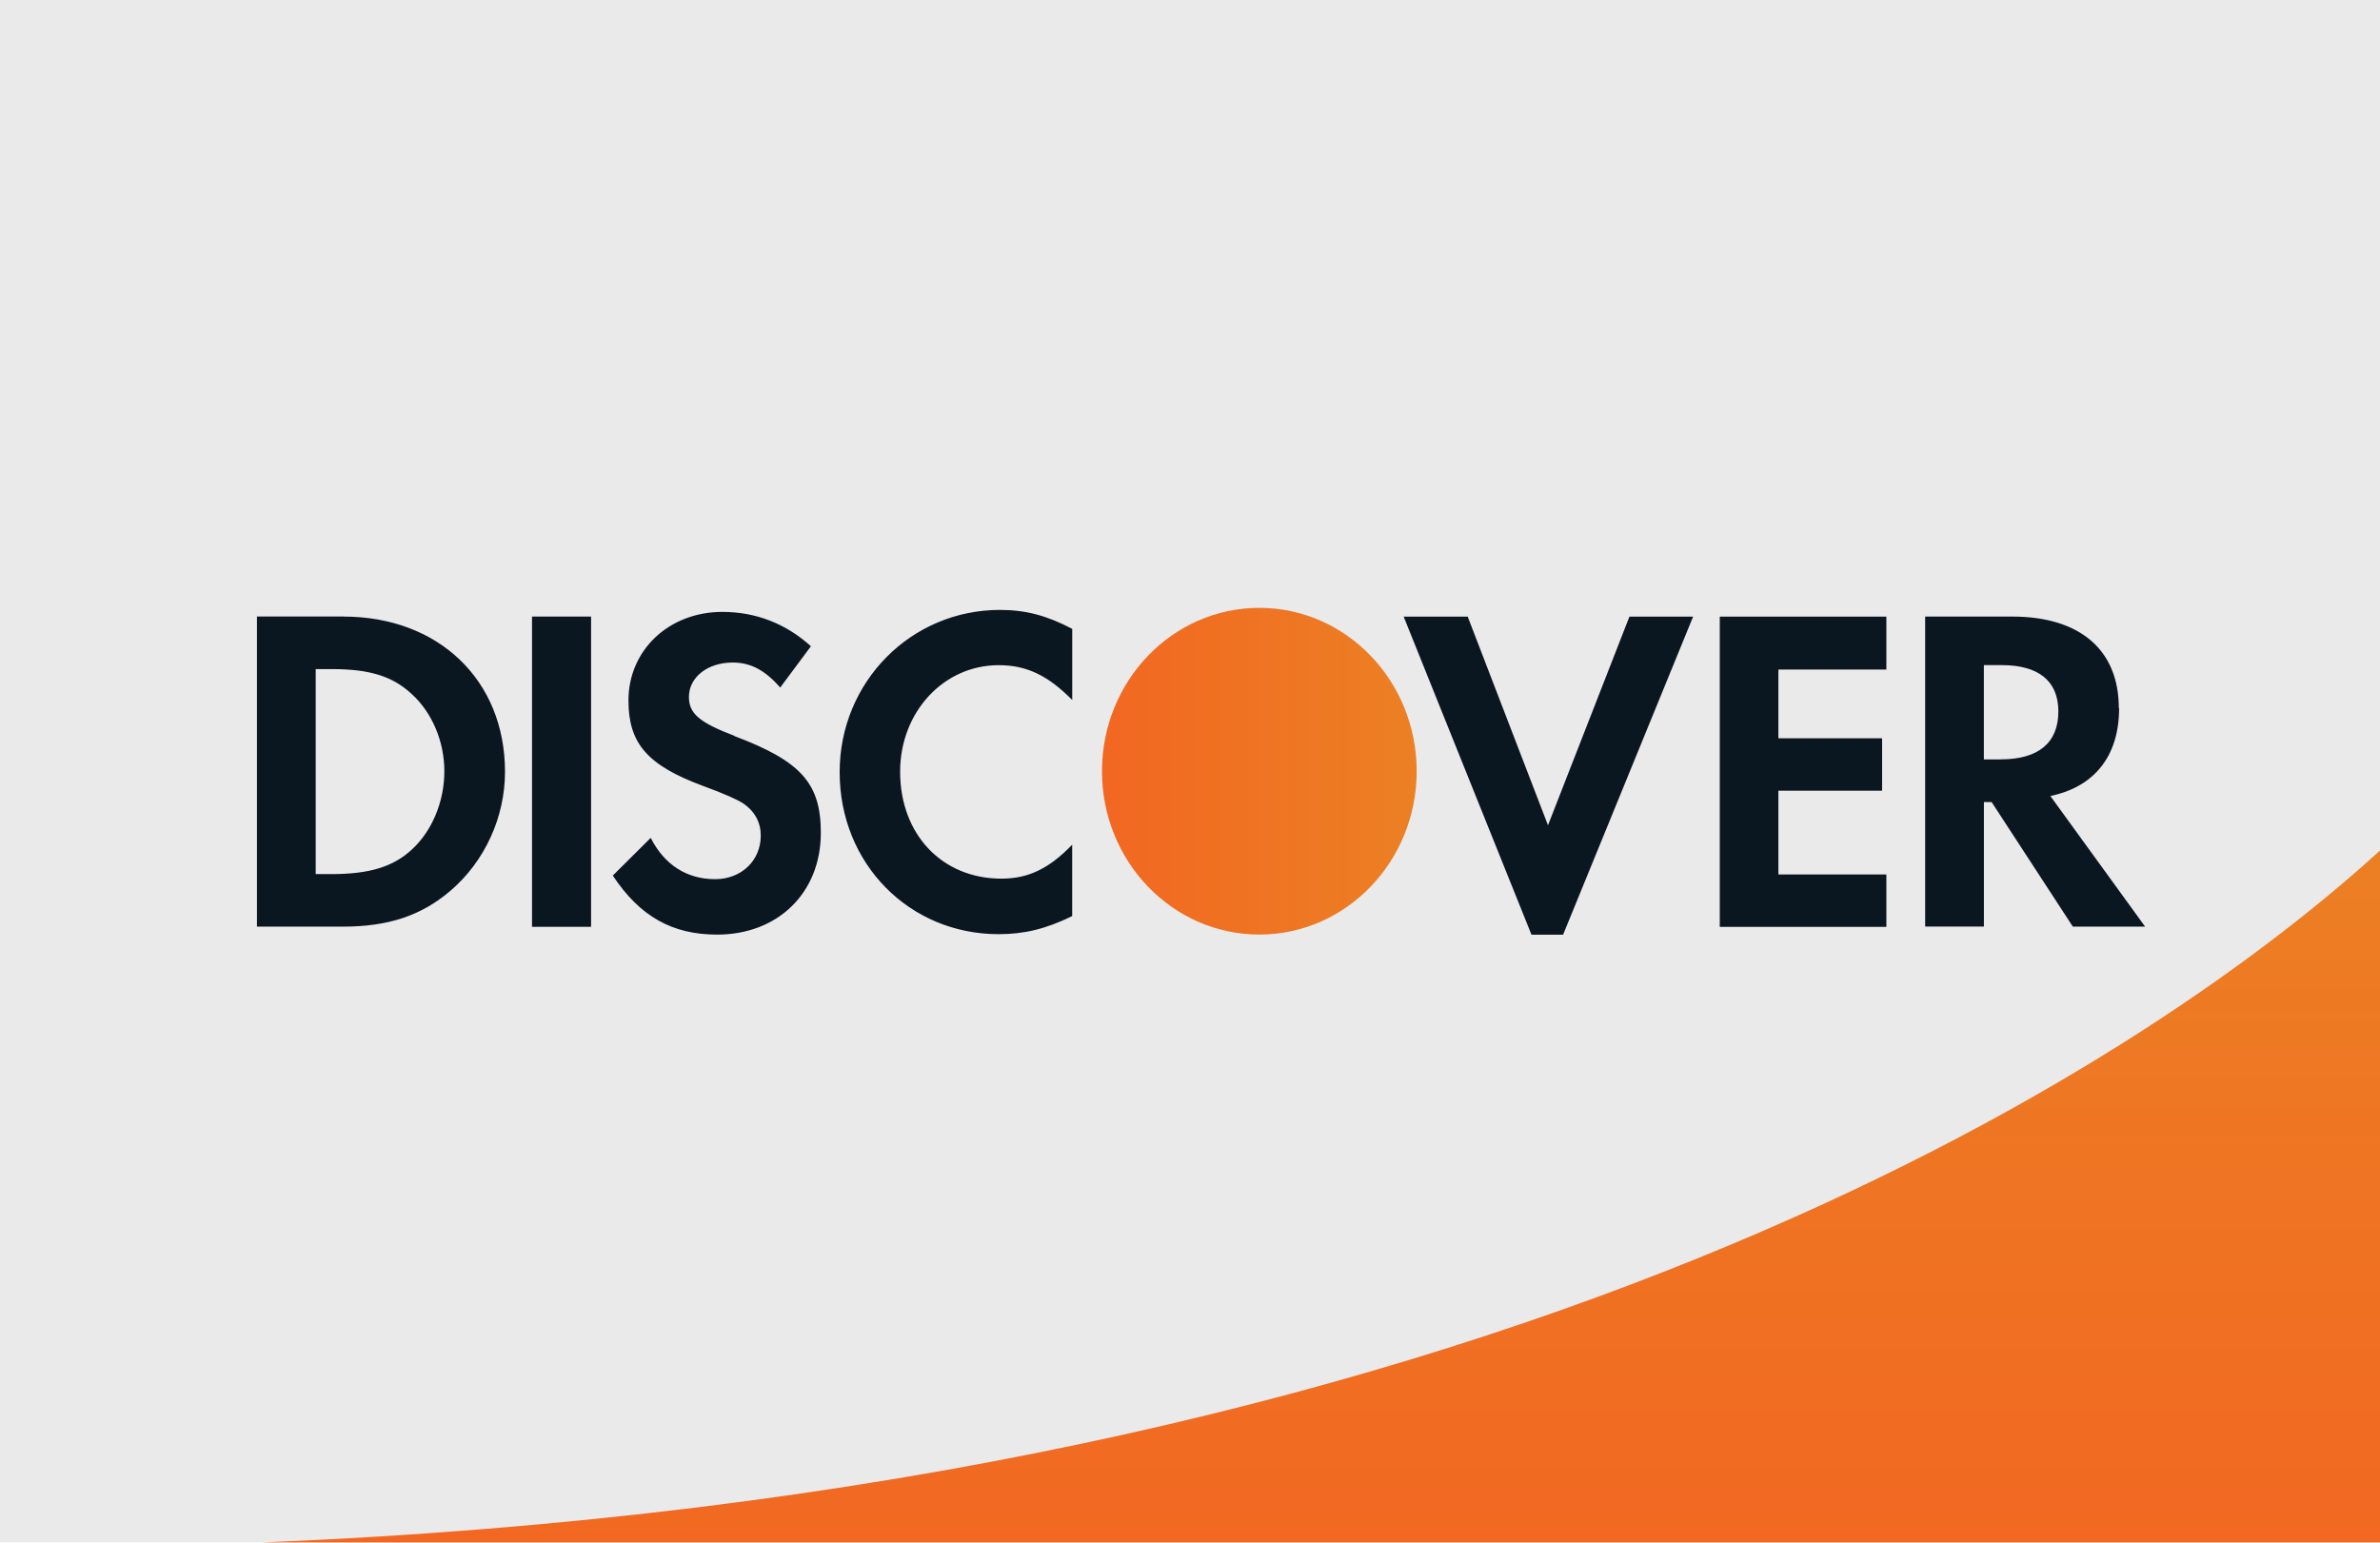
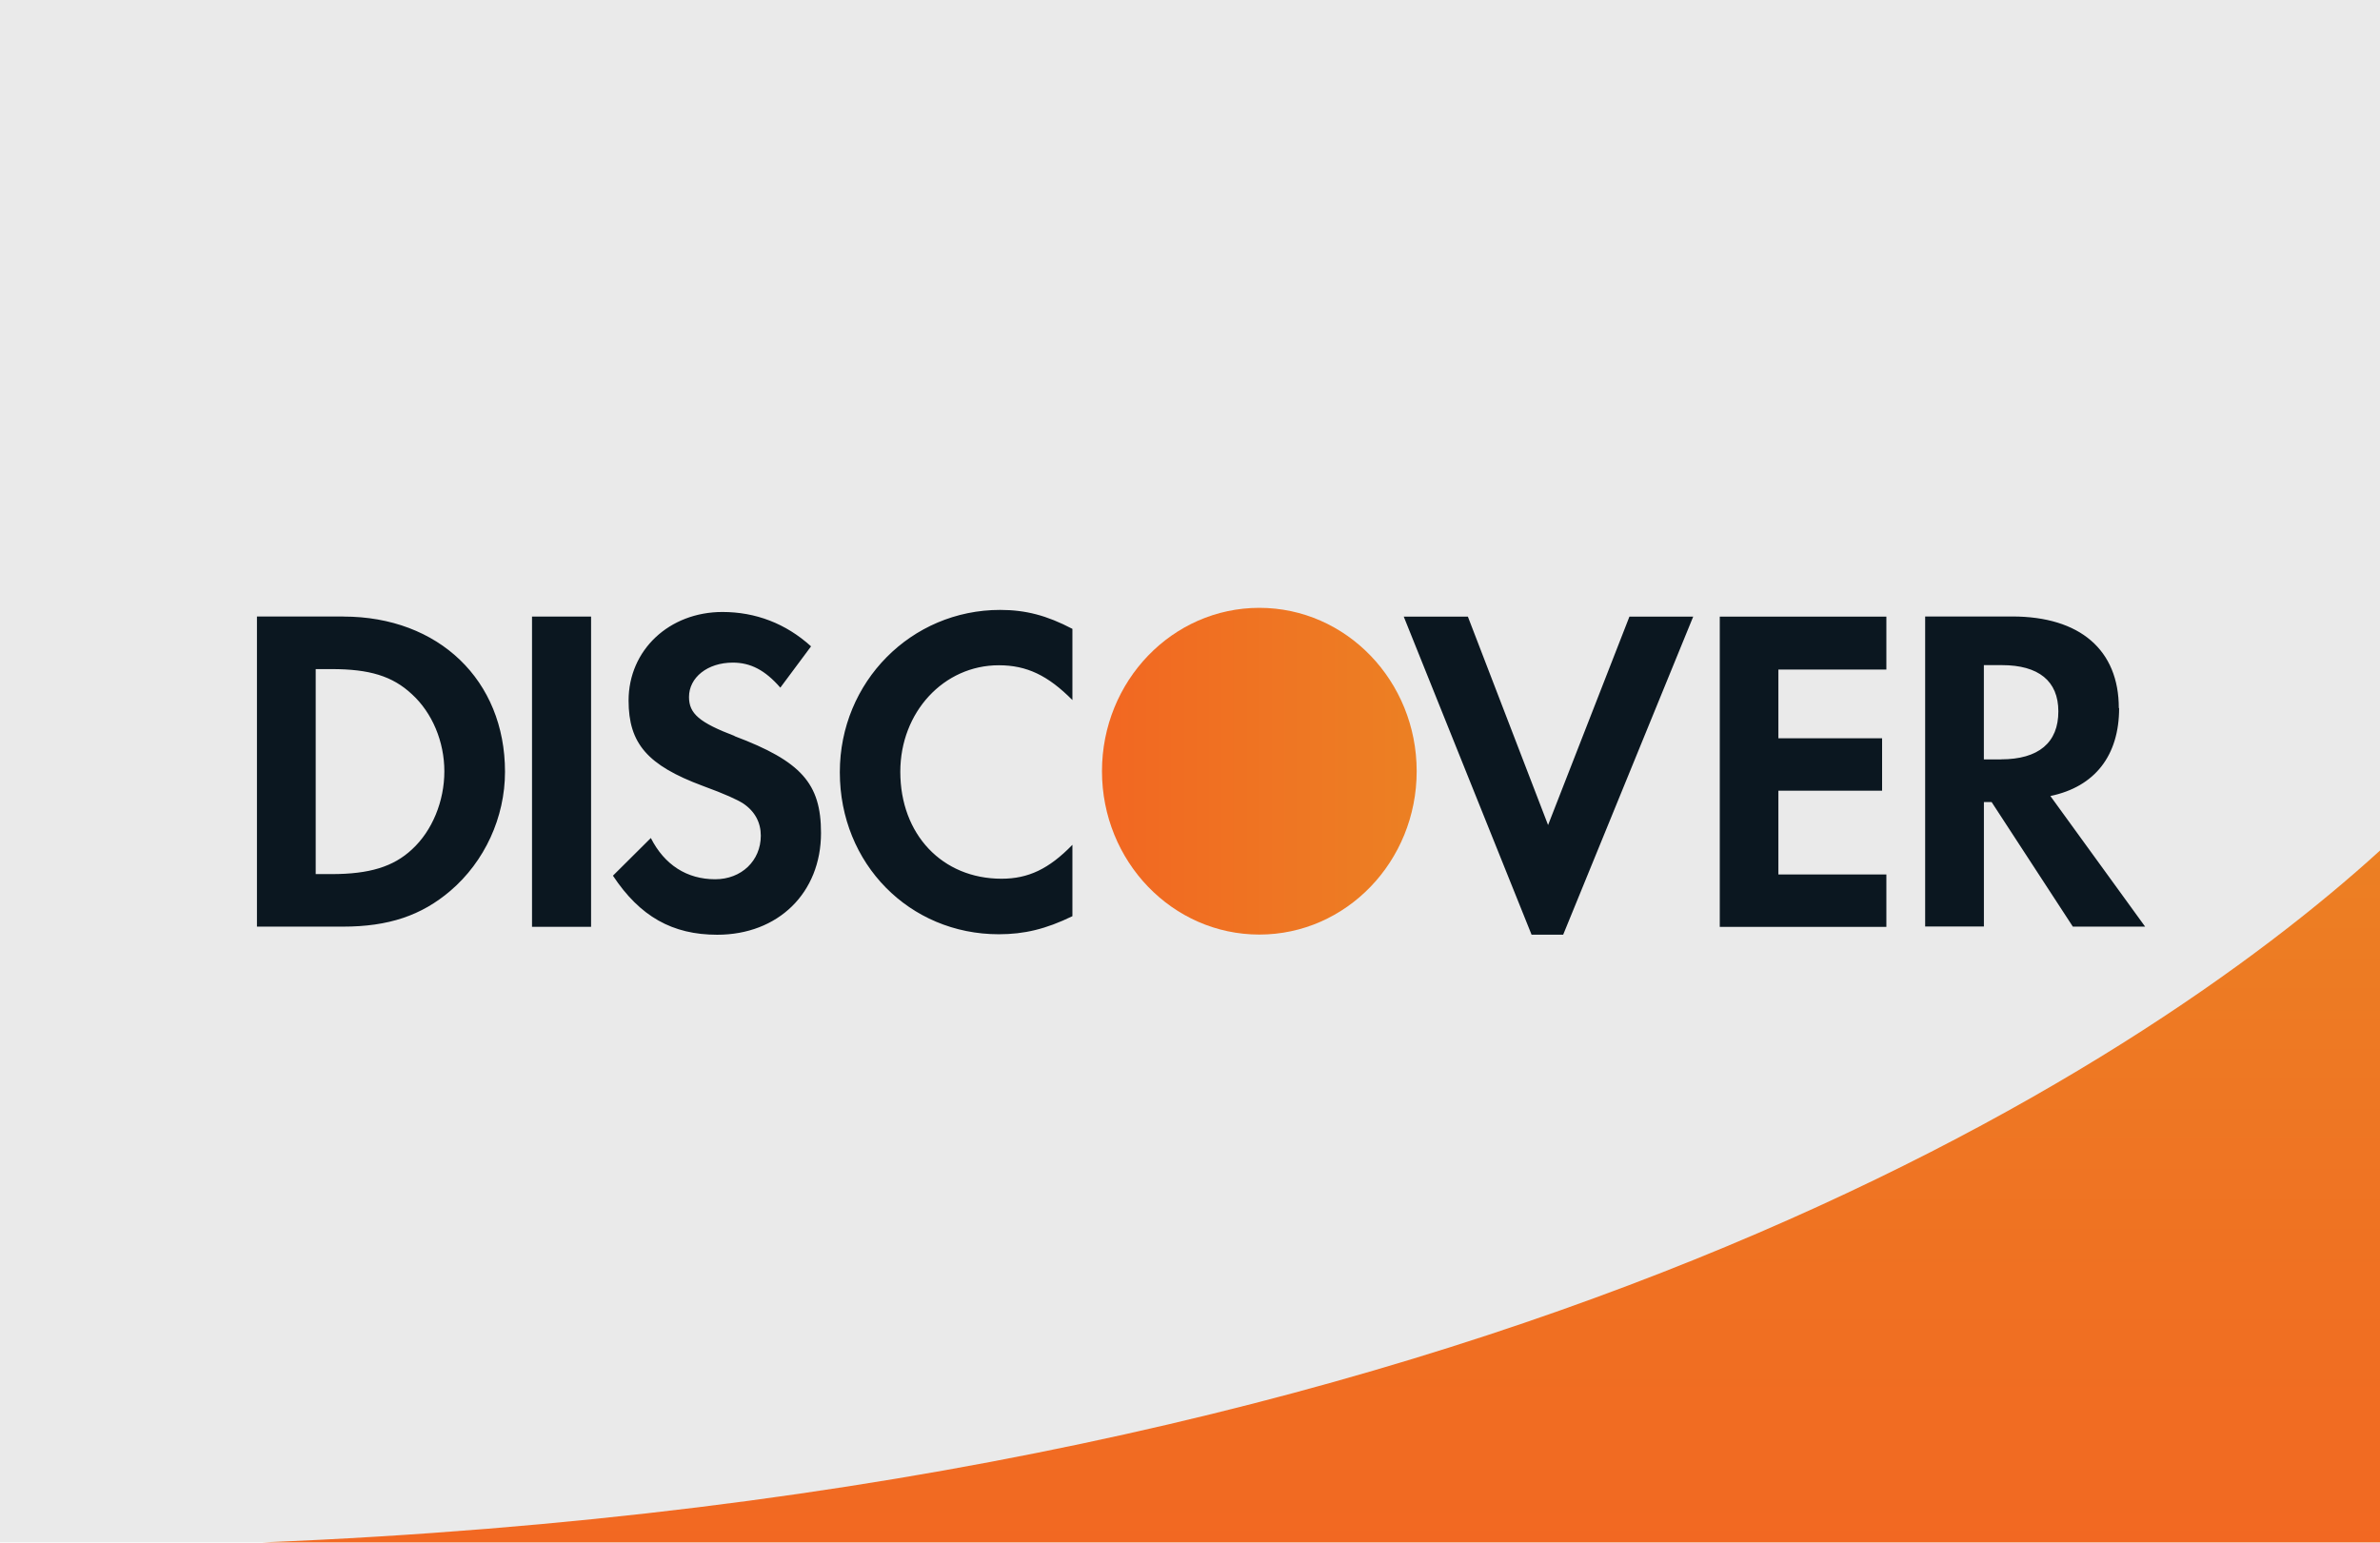
<svg xmlns="http://www.w3.org/2000/svg" width="54" height="35">
  <path fill="#EAEAEA" d="M0 0h54v35H0z" />
  <linearGradient id="a" gradientUnits="userSpaceOnUse" x1="29.98" y1="35.752" x2="29.98" y2="18.666">
    <stop offset="0" stop-color="#F26722" />
    <stop offset="1" stop-color="#EC8023" />
  </linearGradient>
  <path fill="url(#a)" d="M54 35V19.3C48.57 24.25 33.98 33.864 5.96 35H54z" />
  <linearGradient id="b" gradientUnits="userSpaceOnUse" x1="25.003" y1="17.5" x2="32.143" y2="17.5">
    <stop offset="0" stop-color="#F26722" />
    <stop offset="1" stop-color="#EC8023" />
  </linearGradient>
  <ellipse fill="url(#b)" cx="28.573" cy="17.5" rx="3.57" ry="3.707" />
-   <path fill="#0B1720" d="M9.347 19.275c-.42.392-.963.56-1.824.56h-.36v-4.652h.36c.86 0 1.382.158 1.823.57.46.42.736 1.074.736 1.75s-.274 1.35-.735 1.772zM7.79 13.99H5.83v7.037h1.95c1.035 0 1.782-.252 2.438-.812.778-.664 1.24-1.667 1.24-2.702 0-2.078-1.506-3.522-3.667-3.522m4.28 7.04h1.34v-7.04h-1.34v7.04m4.596-4.332c-.8-.305-1.036-.507-1.036-.885 0-.443.42-.78.993-.78.4 0 .73.168 1.078.568l.697-.937c-.573-.52-1.26-.78-2.01-.78-1.206 0-2.13.862-2.13 2.01 0 .974.43 1.47 1.682 1.935.52.19.787.316.92.4.266.18.4.434.4.73 0 .57-.44.99-1.037.99-.64 0-1.15-.326-1.46-.937l-.86.855c.613.928 1.35 1.34 2.366 1.34 1.382 0 2.354-.95 2.354-2.31 0-1.12-.446-1.625-1.963-2.196m2.39.823c0 2.07 1.577 3.673 3.606 3.673.575 0 1.067-.115 1.67-.41v-1.62c-.532.55-1.003.77-1.607.77-1.344 0-2.297-1.002-2.297-2.427 0-1.35.984-2.417 2.235-2.417.635 0 1.117.232 1.67.79V14.27c-.583-.306-1.065-.43-1.64-.43-2.018 0-3.637 1.634-3.637 3.68m16.07 1.203l-1.82-4.73h-1.453l2.9 7.217h.717l2.95-7.217H36.97l-1.846 4.73m3.896 2.31h3.78v-1.19h-2.45v-1.9h2.353v-1.19H40.35v-1.56h2.45v-1.2h-3.78v7.04m6.38-3.8h-.388v-2.14h.41c.83 0 1.28.36 1.28 1.048.002.71-.448 1.09-1.302 1.09zm2.674-1.164c0-1.32-.88-2.078-2.418-2.078H43.68v7.035h1.333V18.2h.175l1.843 2.827h1.64l-2.15-2.964c1.01-.21 1.56-.918 1.56-1.996" />
+   <path fill="#0B1720" d="M9.347 19.275c-.42.392-.963.56-1.824.56h-.36v-4.652h.36c.86 0 1.382.158 1.823.57.46.42.736 1.074.736 1.75s-.274 1.35-.735 1.772zM7.79 13.99H5.83v7.037h1.95c1.035 0 1.782-.252 2.438-.812.778-.664 1.24-1.667 1.24-2.702 0-2.078-1.506-3.522-3.667-3.522m4.28 7.04h1.34v-7.04h-1.34v7.04m4.598-4.33c-.8-.305-1.036-.507-1.036-.885 0-.443.42-.78.994-.78.4 0 .73.168 1.078.568l.697-.937c-.573-.52-1.26-.78-2.01-.78-1.206 0-2.13.862-2.13 2.01 0 .974.43 1.47 1.68 1.935.52.19.79.317.92.4.268.18.4.435.4.73 0 .57-.44.99-1.035.99-.64 0-1.15-.325-1.46-.936l-.86.855c.613.927 1.35 1.34 2.366 1.34 1.383 0 2.355-.95 2.355-2.31 0-1.12-.446-1.626-1.963-2.197m2.39.823c0 2.07 1.578 3.673 3.607 3.673.574 0 1.066-.116 1.67-.41v-1.62c-.533.55-1.004.77-1.608.77-1.344 0-2.297-1.003-2.297-2.428 0-1.35.984-2.416 2.235-2.416.635 0 1.117.232 1.67.79V14.27c-.583-.306-1.065-.43-1.64-.43-2.018 0-3.637 1.634-3.637 3.68m16.07 1.203l-1.82-4.73H31.85l2.9 7.217h.717l2.95-7.217H36.97l-1.846 4.73m3.896 2.31h3.78v-1.19h-2.45v-1.9h2.353v-1.19H40.35v-1.56h2.45v-1.2h-3.78v7.04m6.38-3.8h-.388v-2.14h.41c.83 0 1.28.36 1.28 1.048.002.71-.448 1.09-1.302 1.09zm2.674-1.164c0-1.32-.88-2.08-2.418-2.08H43.68v7.035h1.333V18.2h.175l1.843 2.827h1.64l-2.15-2.964c1.01-.21 1.56-.918 1.56-1.996" />
</svg>
